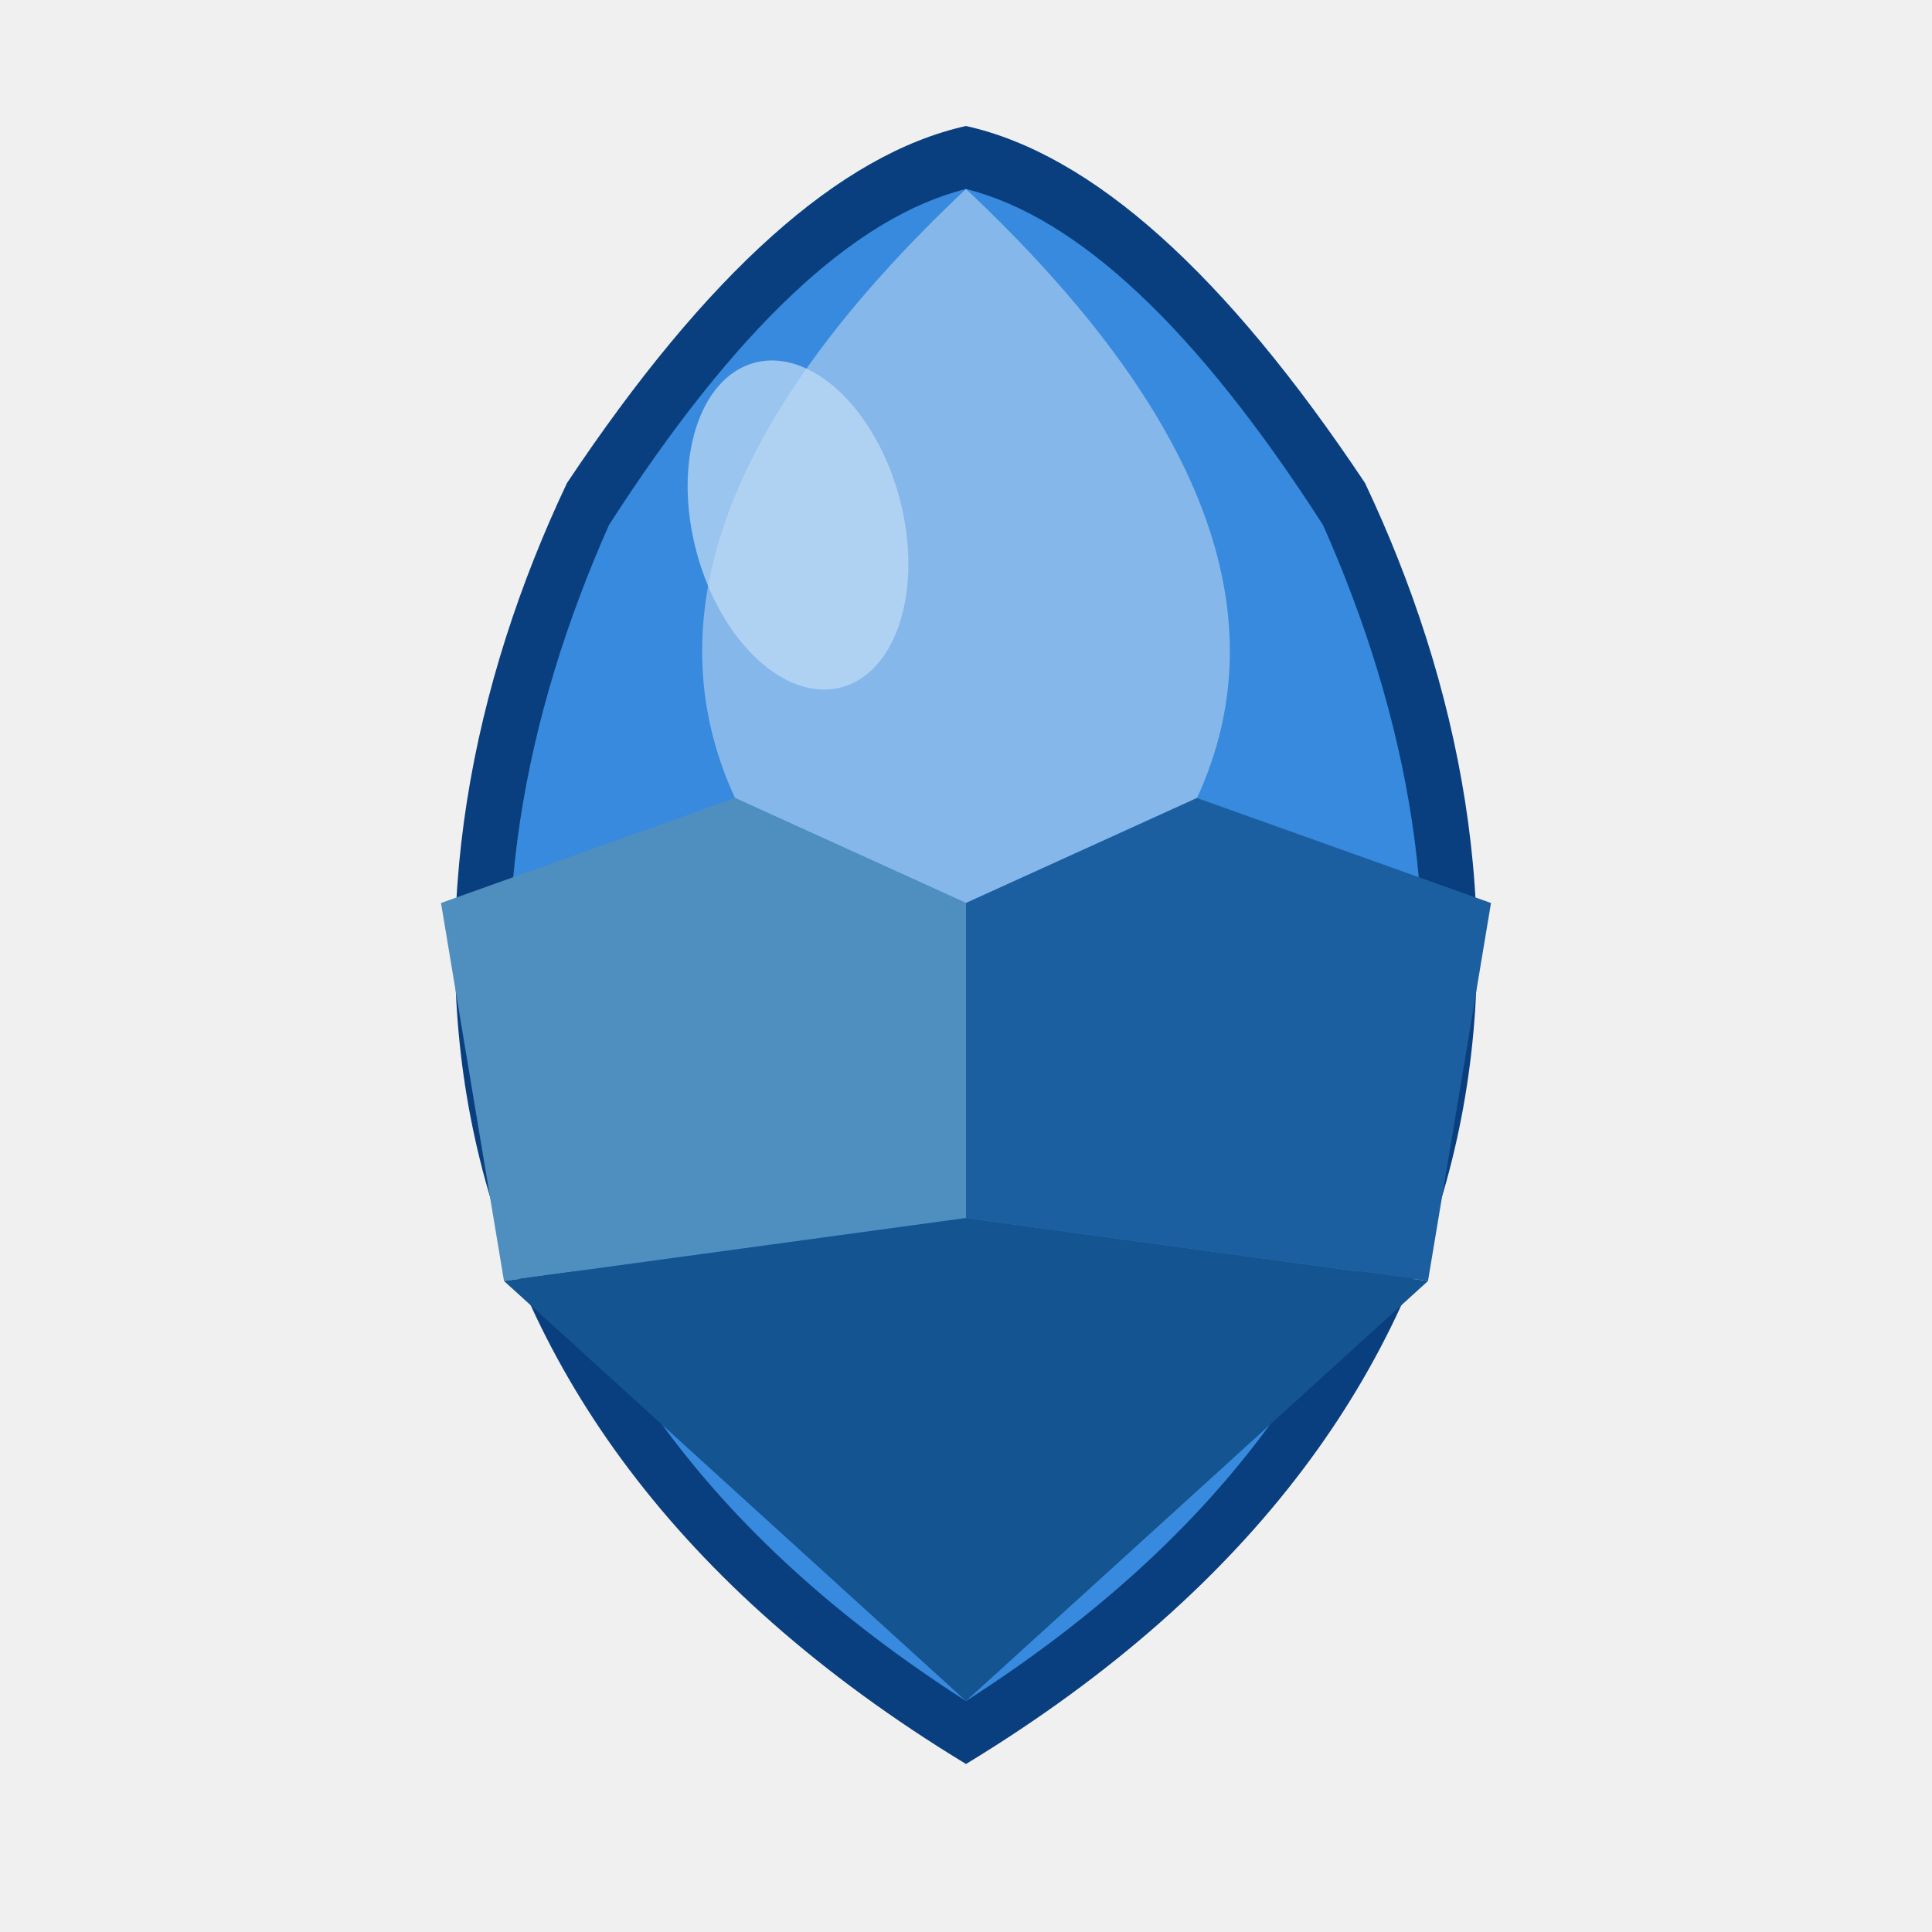
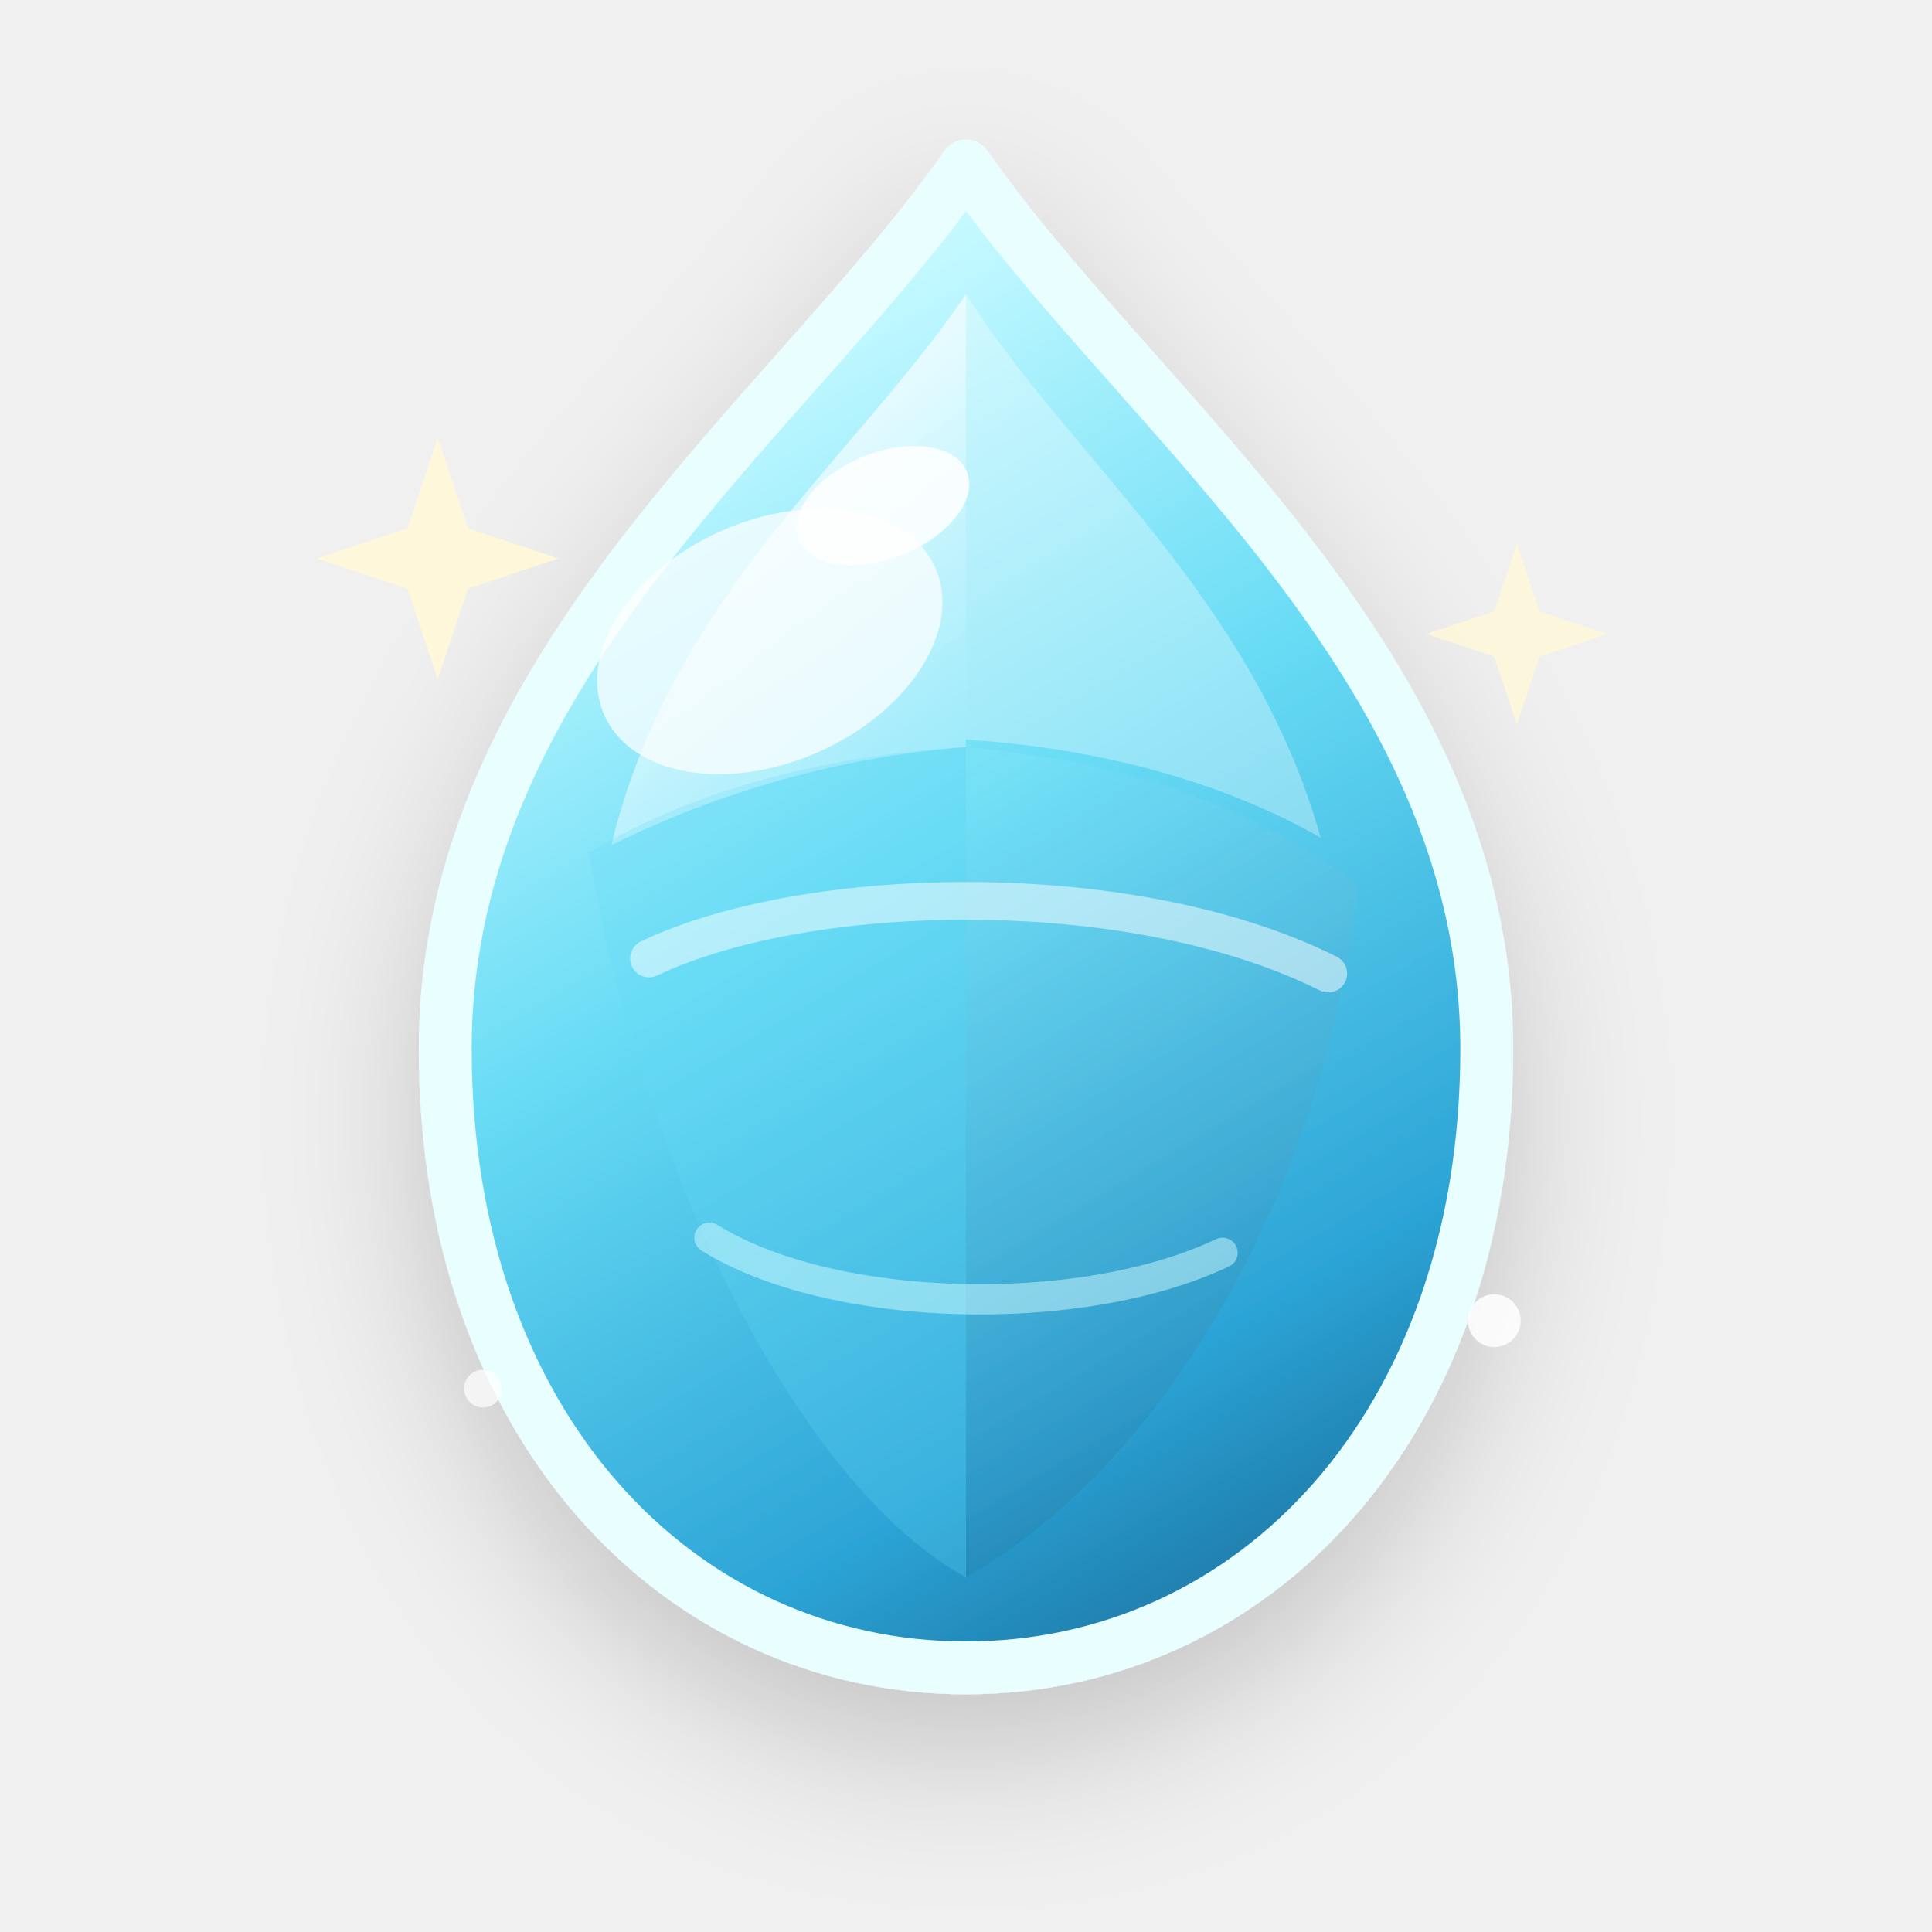
- <svg xmlns="http://www.w3.org/2000/svg" viewBox="-46 -46 92 92" width="92" height="92">
-   <path d="M0,38 C-28,21 -28,-4 -19,-23 Q-9,-38 0,-40 Q9,-38 19,-23 C28,-4 28,21 0,38Z" fill="#0A3F7F" />
-   <path d="M0,35 C-25,19 -25,-3 -17,-21 Q-8,-35 0,-37 Q8,-35 17,-21 C25,-3 25,19 0,35Z" fill="#378ADD" />
-   <path d="M0,-37 Q-17,-21 -11,-8 L0,-3 L11,-8 Q17,-21 0,-37Z" fill="#85B7EB" />
-   <path d="M-25,-3 L-11,-8 L0,-3 L0,12 L-22,15Z" fill="#4E8FC0" />
-   <path d="M25,-3 L11,-8 L0,-3 L0,12 L22,15Z" fill="#1C5FA0" />
-   <path d="M0,35 L-22,15 L0,12 L22,15Z" fill="#145490" />
-   <ellipse cx="-8" cy="-21" rx="5" ry="8" fill="#C0DCF5" opacity="0.72" transform="rotate(-15,-8,-21)" />
+ <svg xmlns="http://www.w3.org/2000/svg" viewBox="0 0 256 256" width="256" height="256" fill="none">
+   <defs>
+     <filter id="shadow" x="-30%" y="-30%" width="160%" height="160%">
+       <feDropShadow dx="0" dy="8" stdDeviation="10" flood-color="#000000" flood-opacity="0.18" />
+     </filter>
+     <filter id="glow" x="-40%" y="-40%" width="180%" height="180%">
+       <feGaussianBlur stdDeviation="6" result="blur" />
+       <feMerge>
+         <feMergeNode in="blur" />
+         <feMergeNode in="SourceGraphic" />
+       </feMerge>
+     </filter>
+     <radialGradient id="shine" cx="30%" cy="24%" r="70%">
+       <stop offset="0%" stop-color="#ffffff" stop-opacity="0.95" />
+       <stop offset="22%" stop-color="#ffffff" stop-opacity="0.45" />
+       <stop offset="48%" stop-color="#ffffff" stop-opacity="0.12" />
+       <stop offset="100%" stop-color="#ffffff" stop-opacity="0" />
+     </radialGradient>
+     <linearGradient id="edgeGloss" x1="0" y1="0" x2="1" y2="1">
+       <stop offset="0%" stop-color="#ffffff" stop-opacity="0.9" />
+       <stop offset="30%" stop-color="#ffffff" stop-opacity="0.28" />
+       <stop offset="100%" stop-color="#ffffff" stop-opacity="0" />
+     </linearGradient>
+   </defs>
+   <defs>
+     <linearGradient id="gemFillA" x1="70" y1="24" x2="186" y2="220" gradientUnits="userSpaceOnUse">
+       <stop offset="0%" stop-color="#eefeff" />
+       <stop offset="18%" stop-color="#bdf7ff" />
+       <stop offset="45%" stop-color="#69dcf5" />
+       <stop offset="78%" stop-color="#2ca4d6" />
+       <stop offset="100%" stop-color="#15638f" />
+     </linearGradient>
+     <linearGradient id="facetA1" x1="82" y1="62" x2="153" y2="149" gradientUnits="userSpaceOnUse">
+       <stop offset="0%" stop-color="#ffffff" stop-opacity="0.95" />
+       <stop offset="100%" stop-color="#8aeaff" stop-opacity="0.15" />
+     </linearGradient>
+     <linearGradient id="facetA2" x1="140" y1="94" x2="198" y2="190" gradientUnits="userSpaceOnUse">
+       <stop offset="0%" stop-color="#9beeff" stop-opacity="0.18" />
+       <stop offset="100%" stop-color="#0f6697" stop-opacity="0.45" />
+     </linearGradient>
+   </defs>
+   <g filter="url(#shadow)">
+     <path d="M128 22C105 55 59 88 59 139c0 50 31 82 69 82s69-32 69-82c0-51-46-84-69-117z" fill="url(#gemFillA)" stroke="#e9feff" stroke-width="7" stroke-linejoin="round" />
+     <path d="M128 39c-15 22-39 40-47 73 16-8 33-12 47-13 0-22 0-38 0-60z" fill="url(#facetA1)" opacity="0.95" />
+     <path d="M128 99c-17 1-35 5-50 14 7 42 28 84 50 96V99z" fill="#66d8f7" opacity="0.24" />
+     <path d="M128 99v110c28-16 48-54 52-92-16-11-31-16-52-18z" fill="url(#facetA2)" opacity="0.9" />
+     <path d="M128 39c14 22 38 40 47 72-14-8-31-12-47-13V39z" fill="#ffffff" opacity="0.32" />
+     <ellipse cx="102" cy="85" rx="24" ry="16" transform="rotate(-24 102 85)" fill="#ffffff" opacity="0.72" />
+     <ellipse cx="117" cy="67" rx="12" ry="7" transform="rotate(-22 117 67)" fill="#ffffff" opacity="0.86" />
+     <path d="M86 127c21-10 64-11 90 2" stroke="#ffffff" stroke-opacity="0.5" stroke-width="5" stroke-linecap="round" />
+     <path d="M94 164c16 10 49 11 68 2" stroke="#d9ffff" stroke-opacity="0.48" stroke-width="4" stroke-linecap="round" />
+   </g>
+   <g opacity="0.95">
+     <path d="M58 58l4 12 12 4-12 4-4 12-4-12-12-4 12-4 4-12z" fill="#fff8d8" />
+     <path d="M201 72l3 9 9 3-9 3-3 9-3-9-9-3 9-3 3-9z" fill="#fff8d8" opacity="0.85" />
+     <circle cx="198" cy="175" r="3.5" fill="#ffffff" opacity="0.9" />
+     <circle cx="64" cy="184" r="2.5" fill="#ffffff" opacity="0.75" />
+   </g>
</svg>
